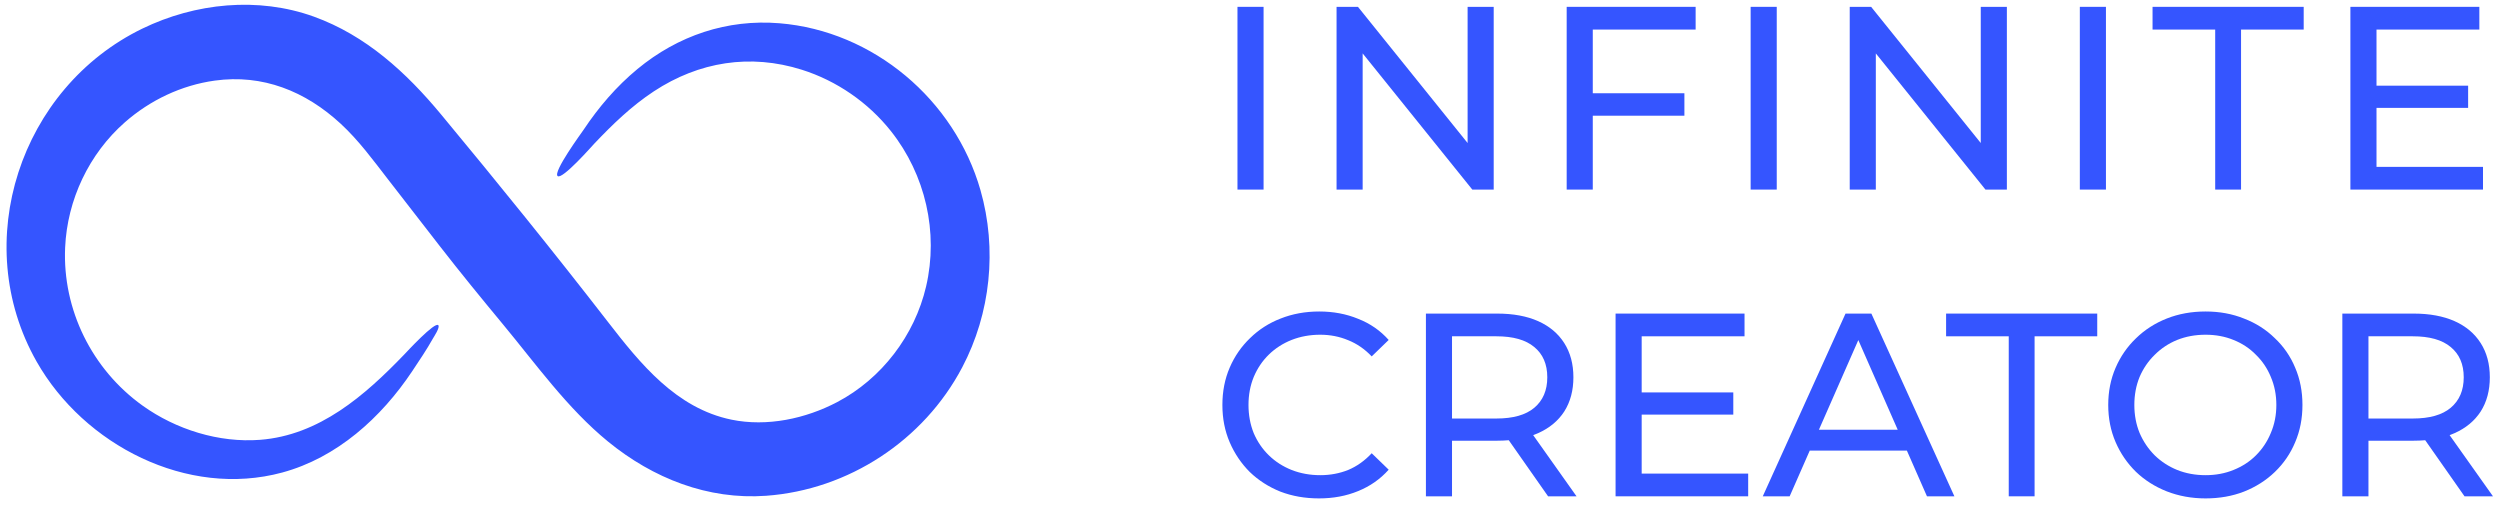
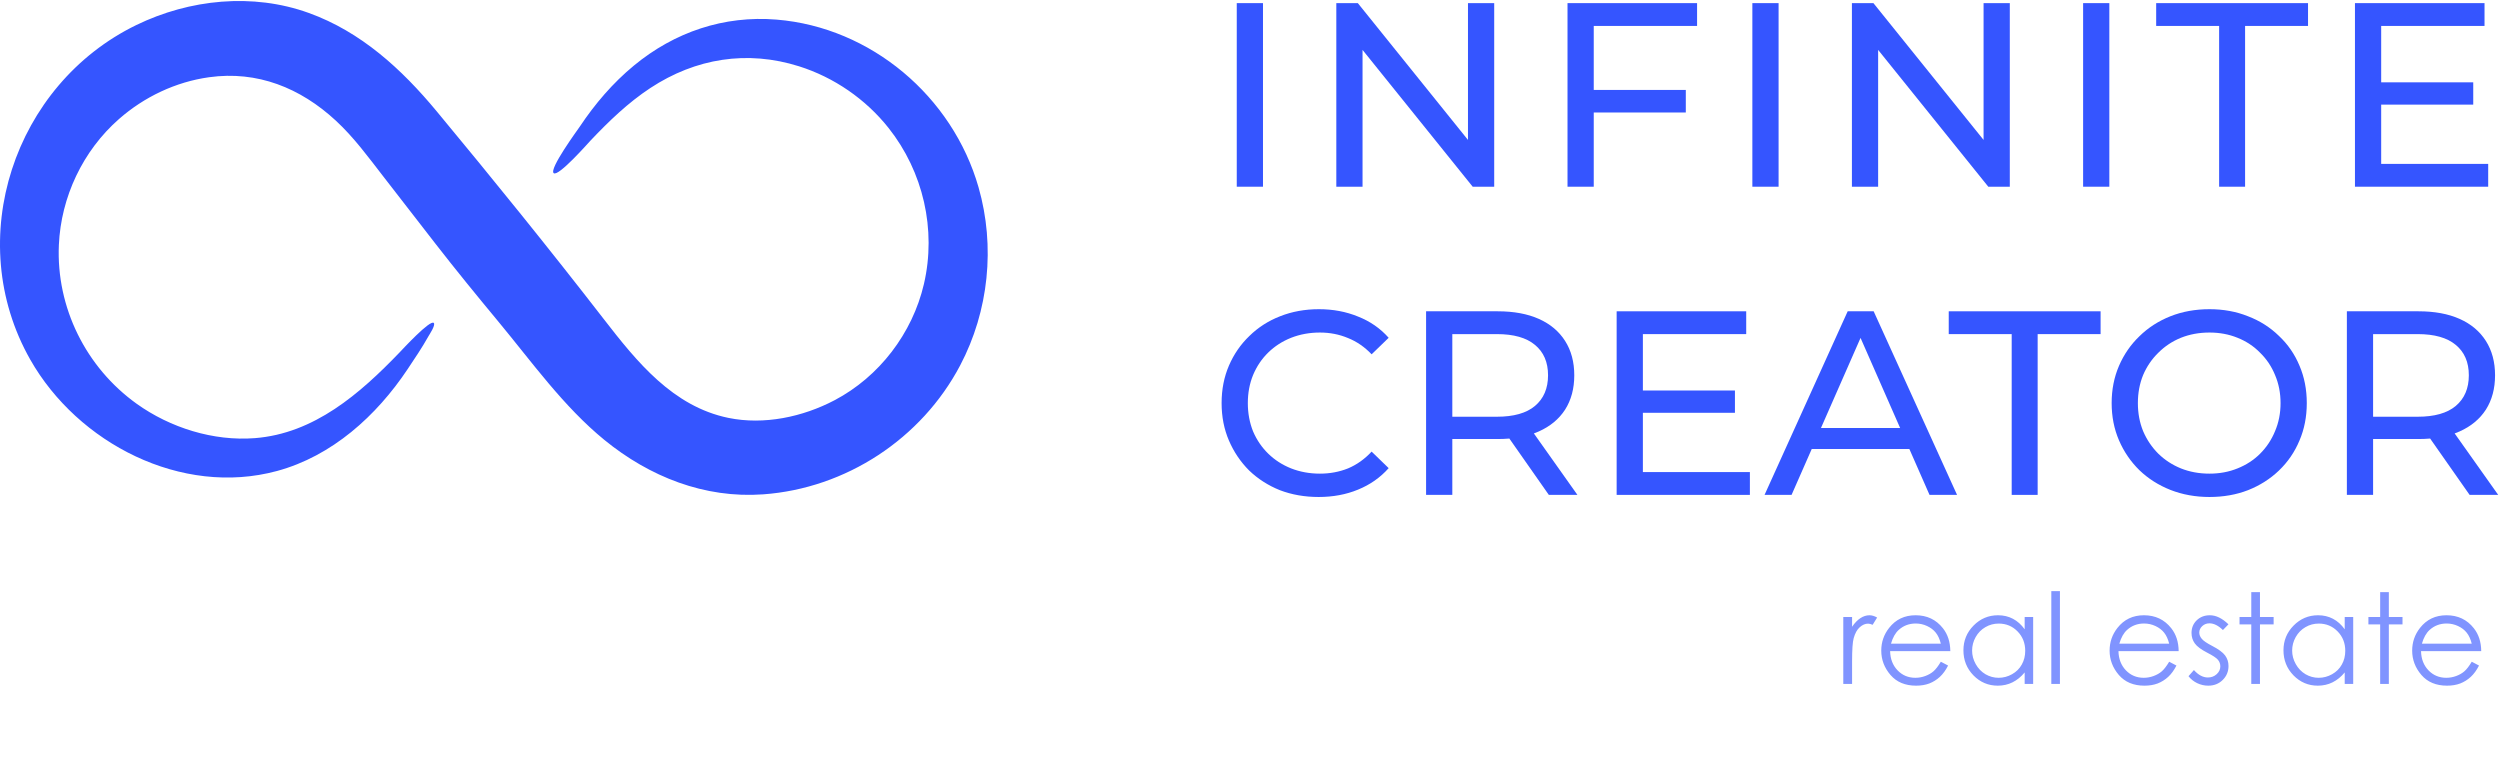
- <svg xmlns="http://www.w3.org/2000/svg" width="191" height="39" viewBox="0 0 191 39" fill="none">
-   <path d="M42.604 13.453C42.226 13.146 44.435 10.141 44.583 9.919C45.738 8.187 47.092 6.602 48.7 5.275C51.797 2.716 55.555 1.449 59.554 1.777C66.724 2.366 72.929 7.613 74.908 14.528C76.194 19.02 75.688 23.934 73.514 28.064C70.572 33.654 64.822 37.421 58.533 37.877C54.076 38.199 49.889 36.54 46.459 33.74C43.351 31.203 40.945 27.815 38.396 24.742C36.772 22.784 35.169 20.821 33.608 18.813C32.289 17.116 30.972 15.416 29.655 13.716C28.511 12.238 27.414 10.733 26.037 9.46C23.336 6.963 20.064 5.65 16.402 6.159C13.862 6.512 11.467 7.651 9.542 9.342C6.802 11.749 5.137 15.261 4.976 18.911C4.767 23.666 7.034 28.224 10.893 30.989C13.443 32.816 16.735 33.846 19.876 33.602C24.398 33.251 27.867 30.22 30.873 27.096C31.063 26.898 33.239 24.533 33.489 24.849C33.628 25.023 33.146 25.735 33.081 25.852C32.599 26.715 32.04 27.537 31.493 28.36C29.125 31.911 25.746 34.968 21.559 36.102C14.307 38.065 6.414 33.999 2.798 27.625C-2.377 18.503 1.562 6.709 10.873 2.187C14.919 0.223 19.72 -0.267 23.981 1.271C27.956 2.707 31.041 5.538 33.699 8.743C38.027 13.96 42.271 19.202 46.422 24.562C48.924 27.795 51.664 31.193 55.888 32.063C58.596 32.62 61.542 31.992 63.961 30.72C67.355 28.934 69.88 25.632 70.753 21.889C71.719 17.748 70.702 13.34 68.066 10.017C66.327 7.825 63.919 6.167 61.257 5.327C57.324 4.086 53.401 4.711 49.956 6.977C48.257 8.095 46.81 9.494 45.414 10.963C45.244 11.142 42.962 13.744 42.604 13.453C42.427 13.311 42.781 13.597 42.604 13.453Z" fill="#3555FF" />
-   <path d="M94.543 14.484V0.523H96.537V14.484H94.543Z" fill="#3555FF" />
-   <path d="M102.113 14.484V0.523H103.748L112.982 11.991H112.125V0.523H114.119V14.484H112.484L103.25 3.016H104.107V14.484H102.113Z" fill="#3555FF" />
-   <path d="M121.488 7.125H128.688V8.84H121.488V7.125ZM121.688 14.484H119.694V0.523H129.546V2.259H121.688V14.484Z" fill="#3555FF" />
-   <path d="M133.749 14.484V0.523H135.743V14.484H133.749Z" fill="#3555FF" />
-   <path d="M141.319 14.484V0.523H142.954L152.188 11.991H151.33V0.523H153.325V14.484H151.689L142.456 3.016H143.313V14.484H141.319Z" fill="#3555FF" />
-   <path d="M158.899 14.484V0.523H160.894V14.484H158.899Z" fill="#3555FF" />
-   <path d="M169.241 14.484V2.259H164.455V0.523H176.002V2.259H171.216V14.484H169.241Z" fill="#3555FF" />
-   <path d="M181.385 6.546H188.565V8.242H181.385V6.546ZM181.565 12.749H189.701V14.484H179.57V0.523H189.422V2.259H181.565V12.749Z" fill="#3555FF" />
-   <path d="M100.77 38.078C99.706 38.078 98.722 37.905 97.818 37.559C96.927 37.2 96.15 36.702 95.485 36.063C94.833 35.412 94.321 34.654 93.949 33.79C93.577 32.926 93.391 31.975 93.391 30.938C93.391 29.901 93.577 28.95 93.949 28.086C94.321 27.222 94.84 26.471 95.505 25.833C96.169 25.181 96.947 24.683 97.838 24.337C98.742 23.978 99.726 23.798 100.79 23.798C101.867 23.798 102.857 23.985 103.761 24.357C104.679 24.716 105.456 25.254 106.095 25.972L104.798 27.229C104.266 26.67 103.668 26.258 103.003 25.992C102.339 25.713 101.627 25.573 100.869 25.573C100.085 25.573 99.354 25.706 98.676 25.972C98.011 26.238 97.433 26.61 96.941 27.089C96.449 27.568 96.063 28.139 95.784 28.804C95.518 29.456 95.385 30.167 95.385 30.938C95.385 31.709 95.518 32.427 95.784 33.092C96.063 33.743 96.449 34.309 96.941 34.787C97.433 35.266 98.011 35.638 98.676 35.904C99.354 36.17 100.085 36.303 100.869 36.303C101.627 36.303 102.339 36.17 103.003 35.904C103.668 35.625 104.266 35.199 104.798 34.628L106.095 35.884C105.456 36.602 104.679 37.147 103.761 37.519C102.857 37.892 101.86 38.078 100.77 38.078Z" fill="#3555FF" />
-   <path d="M108.94 37.918V23.958H114.384C115.607 23.958 116.651 24.151 117.515 24.536C118.379 24.922 119.044 25.48 119.51 26.212C119.975 26.943 120.208 27.814 120.208 28.824C120.208 29.834 119.975 30.705 119.51 31.437C119.044 32.155 118.379 32.706 117.515 33.092C116.651 33.477 115.607 33.67 114.384 33.67H110.036L110.934 32.753V37.918H108.94ZM118.273 37.918L114.723 32.853H116.857L120.447 37.918H118.273ZM110.934 32.952L110.036 31.975H114.324C115.601 31.975 116.565 31.703 117.216 31.157C117.881 30.599 118.213 29.821 118.213 28.824C118.213 27.827 117.881 27.056 117.216 26.511C116.565 25.965 115.601 25.693 114.324 25.693H110.036L110.934 24.696V32.952Z" fill="#3555FF" />
-   <path d="M125.244 29.981H132.424V31.676H125.244V29.981ZM125.424 36.183H133.561V37.918H123.43V23.958H133.282V25.693H125.424V36.183Z" fill="#3555FF" />
-   <path d="M134.676 37.918L140.998 23.958H142.973L149.315 37.918H147.22L141.577 25.075H142.374L136.73 37.918H134.676ZM137.368 34.428L137.907 32.833H145.765L146.343 34.428H137.368Z" fill="#3555FF" />
-   <path d="M153.468 37.918V25.693H148.682V23.958H160.229V25.693H155.442V37.918H153.468Z" fill="#3555FF" />
-   <path d="M168.508 38.078C167.445 38.078 166.454 37.898 165.537 37.539C164.633 37.18 163.848 36.682 163.183 36.044C162.519 35.392 162 34.634 161.628 33.77C161.256 32.906 161.069 31.962 161.069 30.938C161.069 29.914 161.256 28.97 161.628 28.106C162 27.242 162.519 26.491 163.183 25.852C163.848 25.201 164.633 24.696 165.537 24.337C166.441 23.978 167.431 23.798 168.508 23.798C169.572 23.798 170.549 23.978 171.44 24.337C172.344 24.683 173.128 25.181 173.793 25.833C174.471 26.471 174.99 27.222 175.349 28.086C175.721 28.95 175.907 29.901 175.907 30.938C175.907 31.975 175.721 32.926 175.349 33.79C174.99 34.654 174.471 35.412 173.793 36.063C173.128 36.702 172.344 37.2 171.44 37.559C170.549 37.905 169.572 38.078 168.508 38.078ZM168.508 36.303C169.279 36.303 169.991 36.17 170.642 35.904C171.307 35.638 171.879 35.266 172.357 34.787C172.849 34.295 173.228 33.724 173.494 33.072C173.773 32.42 173.913 31.709 173.913 30.938C173.913 30.167 173.773 29.456 173.494 28.804C173.228 28.153 172.849 27.588 172.357 27.109C171.879 26.617 171.307 26.238 170.642 25.972C169.991 25.706 169.279 25.573 168.508 25.573C167.724 25.573 166.999 25.706 166.334 25.972C165.683 26.238 165.111 26.617 164.619 27.109C164.127 27.588 163.742 28.153 163.463 28.804C163.197 29.456 163.064 30.167 163.064 30.938C163.064 31.709 163.197 32.42 163.463 33.072C163.742 33.724 164.127 34.295 164.619 34.787C165.111 35.266 165.683 35.638 166.334 35.904C166.999 36.17 167.724 36.303 168.508 36.303Z" fill="#3555FF" />
-   <path d="M178.955 37.918V23.958H184.4C185.623 23.958 186.667 24.151 187.531 24.536C188.395 24.922 189.06 25.48 189.525 26.212C189.991 26.943 190.223 27.814 190.223 28.824C190.223 29.834 189.991 30.705 189.525 31.437C189.06 32.155 188.395 32.706 187.531 33.092C186.667 33.477 185.623 33.67 184.4 33.67H180.052L180.95 32.753V37.918H178.955ZM188.289 37.918L184.739 32.853H186.873L190.463 37.918H188.289ZM180.95 32.952L180.052 31.975H184.34C185.617 31.975 186.58 31.703 187.232 31.157C187.897 30.599 188.229 29.821 188.229 28.824C188.229 27.827 187.897 27.056 187.232 26.511C186.58 25.965 185.617 25.693 184.34 25.693H180.052L180.95 24.696V32.952Z" fill="#3555FF" />
+ <svg xmlns="http://www.w3.org/2000/svg" width="357" height="111" viewBox="0 0 357 111" fill="none">
+   <path d="M79.069 24.727C78.359 24.151 82.509 18.507 82.787 18.09C84.956 14.837 87.499 11.861 90.517 9.368C96.335 4.563 103.392 2.183 110.902 2.8C124.367 3.905 136.019 13.759 139.736 26.746C142.152 35.182 141.2 44.409 137.118 52.165C131.593 62.663 120.796 69.737 108.984 70.593C100.613 71.199 92.751 68.083 86.31 62.825C80.474 58.061 75.955 51.698 71.168 45.926C68.118 42.25 65.107 38.564 62.177 34.793C59.699 31.605 57.226 28.413 54.753 25.22C52.604 22.445 50.543 19.618 47.958 17.228C42.886 12.539 36.741 10.073 29.863 11.028C25.094 11.691 20.596 13.83 16.981 17.006C11.836 21.527 8.709 28.122 8.407 34.976C8.013 43.907 12.271 52.466 19.518 57.659C24.306 61.09 30.49 63.025 36.387 62.567C44.88 61.907 51.394 56.215 57.039 50.347C57.397 49.976 61.482 45.535 61.953 46.128C62.213 46.455 61.308 47.791 61.186 48.012C60.28 49.633 59.232 51.177 58.204 52.721C53.756 59.391 47.411 65.13 39.548 67.26C25.929 70.947 11.107 63.311 4.316 51.342C-5.403 34.211 1.994 12.061 19.48 3.57C27.078 -0.119 36.094 -1.04 44.096 1.85C51.562 4.546 57.354 9.862 62.347 15.88C70.475 25.679 78.444 35.523 86.239 45.59C90.939 51.66 96.084 58.042 104.017 59.675C109.103 60.722 114.635 59.542 119.178 57.153C125.552 53.8 130.294 47.598 131.933 40.569C133.747 32.793 131.838 24.515 126.887 18.274C123.621 14.157 119.098 11.044 114.099 9.466C106.713 7.136 99.347 8.309 92.876 12.564C89.685 14.664 86.969 17.292 84.347 20.051C84.028 20.386 79.742 25.273 79.069 24.727C78.737 24.459 79.401 24.996 79.069 24.727Z" fill="#3555FF" />
+   <path d="M176.609 26.663V0.446H180.355V26.663H176.609Z" fill="#3555FF" />
+   <path d="M190.826 26.663V0.446H193.897L211.237 21.981H209.627V0.446H213.372V26.663H210.301L192.96 5.127H194.571V26.663H190.826Z" fill="#3555FF" />
+   <path d="M227.212 12.843H240.733V16.064H227.212V12.843ZM227.587 26.663H223.841V0.446H242.343V3.704H227.587V26.663Z" fill="#3555FF" />
+   <path d="M250.237 26.663V0.446H253.982V26.663H250.237Z" fill="#3555FF" />
+   <path d="M264.453 26.663V0.446H267.524L284.865 21.981H283.254V0.446H287V26.663H283.928L266.588 5.127H268.198V26.663H264.453Z" fill="#3555FF" />
+   <path d="M297.469 26.663V0.446H301.214V26.663H297.469Z" fill="#3555FF" />
+   <path d="M316.891 26.663V3.704H307.902V0.446H329.587V3.704H320.598V26.663H316.891Z" fill="#3555FF" />
+   <path d="M339.696 11.757H353.179V14.94H339.696V11.757ZM340.033 23.404H355.314V26.663H336.288V0.446H354.79V3.704H340.033V23.404Z" fill="#3555FF" />
+   <path d="M188.303 70.97C186.305 70.97 184.457 70.645 182.76 69.996C181.087 69.322 179.626 68.385 178.378 67.187C177.154 65.963 176.193 64.54 175.494 62.917C174.795 61.294 174.445 59.509 174.445 57.562C174.445 55.614 174.795 53.829 175.494 52.206C176.193 50.583 177.167 49.172 178.415 47.974C179.663 46.75 181.124 45.814 182.797 45.164C184.495 44.49 186.343 44.153 188.34 44.153C190.362 44.153 192.223 44.503 193.92 45.202C195.643 45.876 197.104 46.887 198.302 48.236L195.868 50.595C194.869 49.547 193.746 48.773 192.497 48.273C191.249 47.749 189.913 47.487 188.49 47.487C187.017 47.487 185.643 47.736 184.37 48.236C183.122 48.735 182.035 49.434 181.112 50.333C180.188 51.232 179.464 52.306 178.939 53.554C178.44 54.778 178.19 56.113 178.19 57.562C178.19 59.01 178.44 60.358 178.939 61.606C179.464 62.83 180.188 63.891 181.112 64.79C182.035 65.689 183.122 66.388 184.37 66.887C185.643 67.387 187.017 67.636 188.49 67.636C189.913 67.636 191.249 67.387 192.497 66.887C193.746 66.363 194.869 65.564 195.868 64.49L198.302 66.85C197.104 68.198 195.643 69.222 193.92 69.921C192.223 70.62 190.35 70.97 188.303 70.97Z" fill="#3555FF" />
+   <path d="M203.645 70.67V44.453H213.87C216.167 44.453 218.127 44.815 219.75 45.539C221.373 46.263 222.622 47.312 223.495 48.685C224.369 50.058 224.806 51.694 224.806 53.592C224.806 55.489 224.369 57.124 223.495 58.498C222.622 59.846 221.373 60.882 219.75 61.606C218.127 62.331 216.167 62.693 213.87 62.693H205.705L207.391 60.97V70.67H203.645ZM221.173 70.67L214.507 61.157H218.514L225.256 70.67H221.173ZM207.391 61.344L205.705 59.509H213.758C216.155 59.509 217.965 58.997 219.188 57.974C220.437 56.925 221.061 55.464 221.061 53.592C221.061 51.719 220.437 50.271 219.188 49.247C217.965 48.223 216.155 47.711 213.758 47.711H205.705L207.391 45.839V61.344Z" fill="#3555FF" />
+   <path d="M234.266 55.764H247.749V58.947H234.266V55.764ZM234.603 67.412H249.883V70.67H230.857V44.453H249.359V47.711H234.603V67.412Z" fill="#3555FF" />
+   <path d="M251.978 70.67L263.85 44.453H267.558L279.468 70.67H275.536L264.937 46.55H266.435L255.836 70.67H251.978ZM257.034 64.116L258.045 61.12H272.802L273.888 64.116H257.034Z" fill="#3555FF" />
+   <path d="M287.269 70.67V47.711H278.28V44.453H299.965V47.711H290.976V70.67H287.269Z" fill="#3555FF" />
+   <path d="M315.514 70.97C313.516 70.97 311.656 70.633 309.933 69.958C308.235 69.284 306.762 68.348 305.514 67.15C304.265 65.926 303.292 64.503 302.592 62.88C301.893 61.257 301.544 59.484 301.544 57.562C301.544 55.639 301.893 53.866 302.592 52.243C303.292 50.62 304.265 49.209 305.514 48.011C306.762 46.788 308.235 45.839 309.933 45.164C311.631 44.49 313.491 44.153 315.514 44.153C317.511 44.153 319.346 44.49 321.019 45.164C322.717 45.814 324.19 46.75 325.439 47.974C326.712 49.172 327.686 50.583 328.36 52.206C329.059 53.829 329.409 55.614 329.409 57.562C329.409 59.509 329.059 61.294 328.36 62.917C327.686 64.54 326.712 65.963 325.439 67.187C324.19 68.385 322.717 69.322 321.019 69.996C319.346 70.645 317.511 70.97 315.514 70.97ZM315.514 67.636C316.962 67.636 318.298 67.387 319.521 66.887C320.77 66.388 321.843 65.689 322.742 64.79C323.666 63.866 324.378 62.792 324.877 61.569C325.401 60.346 325.663 59.01 325.663 57.562C325.663 56.113 325.401 54.778 324.877 53.554C324.378 52.331 323.666 51.269 322.742 50.37C321.843 49.447 320.77 48.735 319.521 48.236C318.298 47.736 316.962 47.487 315.514 47.487C314.041 47.487 312.68 47.736 311.431 48.236C310.208 48.735 309.134 49.447 308.21 50.37C307.286 51.269 306.562 52.331 306.038 53.554C305.539 54.778 305.289 56.113 305.289 57.562C305.289 59.01 305.539 60.346 306.038 61.569C306.562 62.792 307.286 63.866 308.21 64.79C309.134 65.689 310.208 66.388 311.431 66.887C312.68 67.387 314.041 67.636 315.514 67.636Z" fill="#3555FF" />
+   <path d="M335.133 70.67V44.453H345.358C347.655 44.453 349.615 44.815 351.238 45.539C352.861 46.263 354.109 47.312 354.983 48.685C355.857 50.058 356.294 51.694 356.294 53.592C356.294 55.489 355.857 57.124 354.983 58.498C354.109 59.846 352.861 60.882 351.238 61.606C349.615 62.331 347.655 62.693 345.358 62.693H337.193L338.878 60.97V70.67H335.133ZM352.661 70.67L345.995 61.157H350.002L356.744 70.67H352.661ZM338.878 61.344L337.193 59.509H345.245C347.642 59.509 349.453 58.997 350.676 57.974C351.925 56.925 352.549 55.464 352.549 53.592C352.549 51.719 351.925 50.271 350.676 49.247C349.453 48.223 347.642 47.711 345.245 47.711H337.193L338.878 45.839V61.344Z" fill="#3555FF" />
+   <path d="M263.221 88.106H264.478V89.503C264.853 88.952 265.248 88.542 265.664 88.272C266.08 87.997 266.514 87.859 266.965 87.859C267.305 87.859 267.668 87.968 268.055 88.185L267.413 89.222C267.155 89.11 266.938 89.055 266.763 89.055C266.353 89.055 265.957 89.225 265.576 89.564C265.195 89.898 264.905 90.42 264.706 91.129C264.554 91.674 264.478 92.775 264.478 94.434V97.668H263.221V88.106ZM277.151 94.495L278.188 95.04C277.849 95.708 277.456 96.247 277.011 96.657C276.565 97.067 276.064 97.381 275.508 97.598C274.951 97.809 274.321 97.914 273.618 97.914C272.06 97.914 270.841 97.404 269.962 96.385C269.083 95.359 268.644 94.202 268.644 92.913C268.644 91.7 269.016 90.619 269.76 89.67C270.703 88.463 271.966 87.859 273.548 87.859C275.177 87.859 276.478 88.478 277.45 89.714C278.142 90.587 278.493 91.677 278.505 92.983H269.909C269.933 94.097 270.287 95.011 270.973 95.726C271.658 96.435 272.505 96.789 273.513 96.789C273.999 96.789 274.471 96.704 274.928 96.534C275.391 96.364 275.783 96.139 276.105 95.857C276.428 95.576 276.776 95.122 277.151 94.495ZM277.151 91.92C276.987 91.264 276.747 90.739 276.431 90.347C276.12 89.954 275.707 89.638 275.191 89.397C274.676 89.157 274.134 89.037 273.565 89.037C272.628 89.037 271.822 89.339 271.148 89.942C270.656 90.382 270.284 91.041 270.032 91.92H277.151ZM290.335 88.106V97.668H289.122V96.024C288.606 96.651 288.026 97.123 287.382 97.439C286.743 97.756 286.043 97.914 285.281 97.914C283.928 97.914 282.771 97.425 281.81 96.446C280.854 95.462 280.377 94.267 280.377 92.86C280.377 91.483 280.86 90.306 281.827 89.327C282.794 88.349 283.957 87.859 285.316 87.859C286.102 87.859 286.811 88.026 287.443 88.36C288.082 88.694 288.642 89.195 289.122 89.863V88.106H290.335ZM285.413 89.046C284.728 89.046 284.095 89.216 283.515 89.556C282.935 89.89 282.472 90.361 282.126 90.971C281.786 91.58 281.616 92.225 281.616 92.904C281.616 93.578 281.789 94.223 282.135 94.838C282.48 95.453 282.943 95.934 283.523 96.279C284.109 96.619 284.736 96.789 285.404 96.789C286.078 96.789 286.717 96.619 287.32 96.279C287.924 95.939 288.387 95.48 288.709 94.899C289.037 94.319 289.201 93.666 289.201 92.939C289.201 91.832 288.835 90.906 288.103 90.162C287.376 89.418 286.479 89.046 285.413 89.046ZM292.928 84.414H294.158V97.668H292.928V84.414ZM309.759 94.495L310.796 95.04C310.456 95.708 310.063 96.247 309.618 96.657C309.173 97.067 308.672 97.381 308.115 97.598C307.559 97.809 306.929 97.914 306.226 97.914C304.667 97.914 303.448 97.404 302.569 96.385C301.69 95.359 301.251 94.202 301.251 92.913C301.251 91.7 301.623 90.619 302.367 89.67C303.311 88.463 304.573 87.859 306.155 87.859C307.784 87.859 309.085 88.478 310.058 89.714C310.749 90.587 311.101 91.677 311.112 92.983H302.517C302.54 94.097 302.895 95.011 303.58 95.726C304.266 96.435 305.112 96.789 306.12 96.789C306.606 96.789 307.078 96.704 307.535 96.534C307.998 96.364 308.391 96.139 308.713 95.857C309.035 95.576 309.384 95.122 309.759 94.495ZM309.759 91.92C309.595 91.264 309.354 90.739 309.038 90.347C308.728 89.954 308.314 89.638 307.799 89.397C307.283 89.157 306.741 89.037 306.173 89.037C305.235 89.037 304.43 89.339 303.756 89.942C303.264 90.382 302.892 91.041 302.64 91.92H309.759ZM318.223 89.151L317.432 89.969C316.775 89.33 316.134 89.011 315.507 89.011C315.108 89.011 314.766 89.143 314.479 89.406C314.197 89.67 314.057 89.978 314.057 90.329C314.057 90.64 314.174 90.936 314.408 91.217C314.643 91.504 315.135 91.841 315.885 92.228C316.799 92.702 317.42 93.159 317.748 93.599C318.07 94.044 318.231 94.545 318.231 95.102C318.231 95.887 317.956 96.552 317.405 97.097C316.854 97.642 316.166 97.914 315.34 97.914C314.789 97.914 314.262 97.794 313.758 97.554C313.26 97.314 312.847 96.982 312.519 96.561L313.292 95.682C313.919 96.391 314.584 96.745 315.287 96.745C315.779 96.745 316.198 96.587 316.544 96.27C316.89 95.954 317.062 95.582 317.062 95.154C317.062 94.803 316.948 94.489 316.72 94.214C316.491 93.944 315.976 93.605 315.173 93.194C314.312 92.749 313.726 92.31 313.415 91.876C313.104 91.442 312.949 90.947 312.949 90.391C312.949 89.664 313.195 89.061 313.688 88.58C314.186 88.1 314.812 87.859 315.568 87.859C316.447 87.859 317.332 88.29 318.223 89.151ZM321.483 84.555H322.723V88.106H324.674V89.16H322.723V97.668H321.483V89.16H319.805V88.106H321.483V84.555ZM336.038 88.106V97.668H334.825V96.024C334.31 96.651 333.729 97.123 333.085 97.439C332.446 97.756 331.746 97.914 330.984 97.914C329.631 97.914 328.474 97.425 327.513 96.446C326.558 95.462 326.08 94.267 326.08 92.86C326.08 91.483 326.563 90.306 327.53 89.327C328.497 88.349 329.66 87.859 331.02 87.859C331.805 87.859 332.514 88.026 333.146 88.36C333.785 88.694 334.345 89.195 334.825 89.863V88.106H336.038ZM331.116 89.046C330.431 89.046 329.798 89.216 329.218 89.556C328.638 89.89 328.175 90.361 327.829 90.971C327.489 91.58 327.319 92.225 327.319 92.904C327.319 93.578 327.492 94.223 327.838 94.838C328.184 95.453 328.646 95.934 329.227 96.279C329.812 96.619 330.439 96.789 331.107 96.789C331.781 96.789 332.42 96.619 333.023 96.279C333.627 95.939 334.09 95.48 334.412 94.899C334.74 94.319 334.904 93.666 334.904 92.939C334.904 91.832 334.538 90.906 333.806 90.162C333.079 89.418 332.183 89.046 331.116 89.046ZM339.888 84.555H341.127V88.106H343.078V89.16H341.127V97.668H339.888V89.16H338.209V88.106H339.888V84.555ZM352.966 94.495L354.003 95.04C353.663 95.708 353.271 96.247 352.825 96.657C352.38 97.067 351.879 97.381 351.322 97.598C350.766 97.809 350.136 97.914 349.433 97.914C347.874 97.914 346.655 97.404 345.776 96.385C344.897 95.359 344.458 94.202 344.458 92.913C344.458 91.7 344.83 90.619 345.574 89.67C346.518 88.463 347.78 87.859 349.362 87.859C350.991 87.859 352.292 88.478 353.265 89.714C353.956 90.587 354.308 91.677 354.319 92.983H345.724C345.747 94.097 346.102 95.011 346.787 95.726C347.473 96.435 348.319 96.789 349.327 96.789C349.813 96.789 350.285 96.704 350.742 96.534C351.205 96.364 351.598 96.139 351.92 95.857C352.242 95.576 352.591 95.122 352.966 94.495ZM352.966 91.92C352.802 91.264 352.562 90.739 352.245 90.347C351.935 89.954 351.521 89.638 351.006 89.397C350.49 89.157 349.948 89.037 349.38 89.037C348.442 89.037 347.637 89.339 346.963 89.942C346.471 90.382 346.099 91.041 345.847 91.92H352.966Z" fill="#8094FF" />
</svg>
